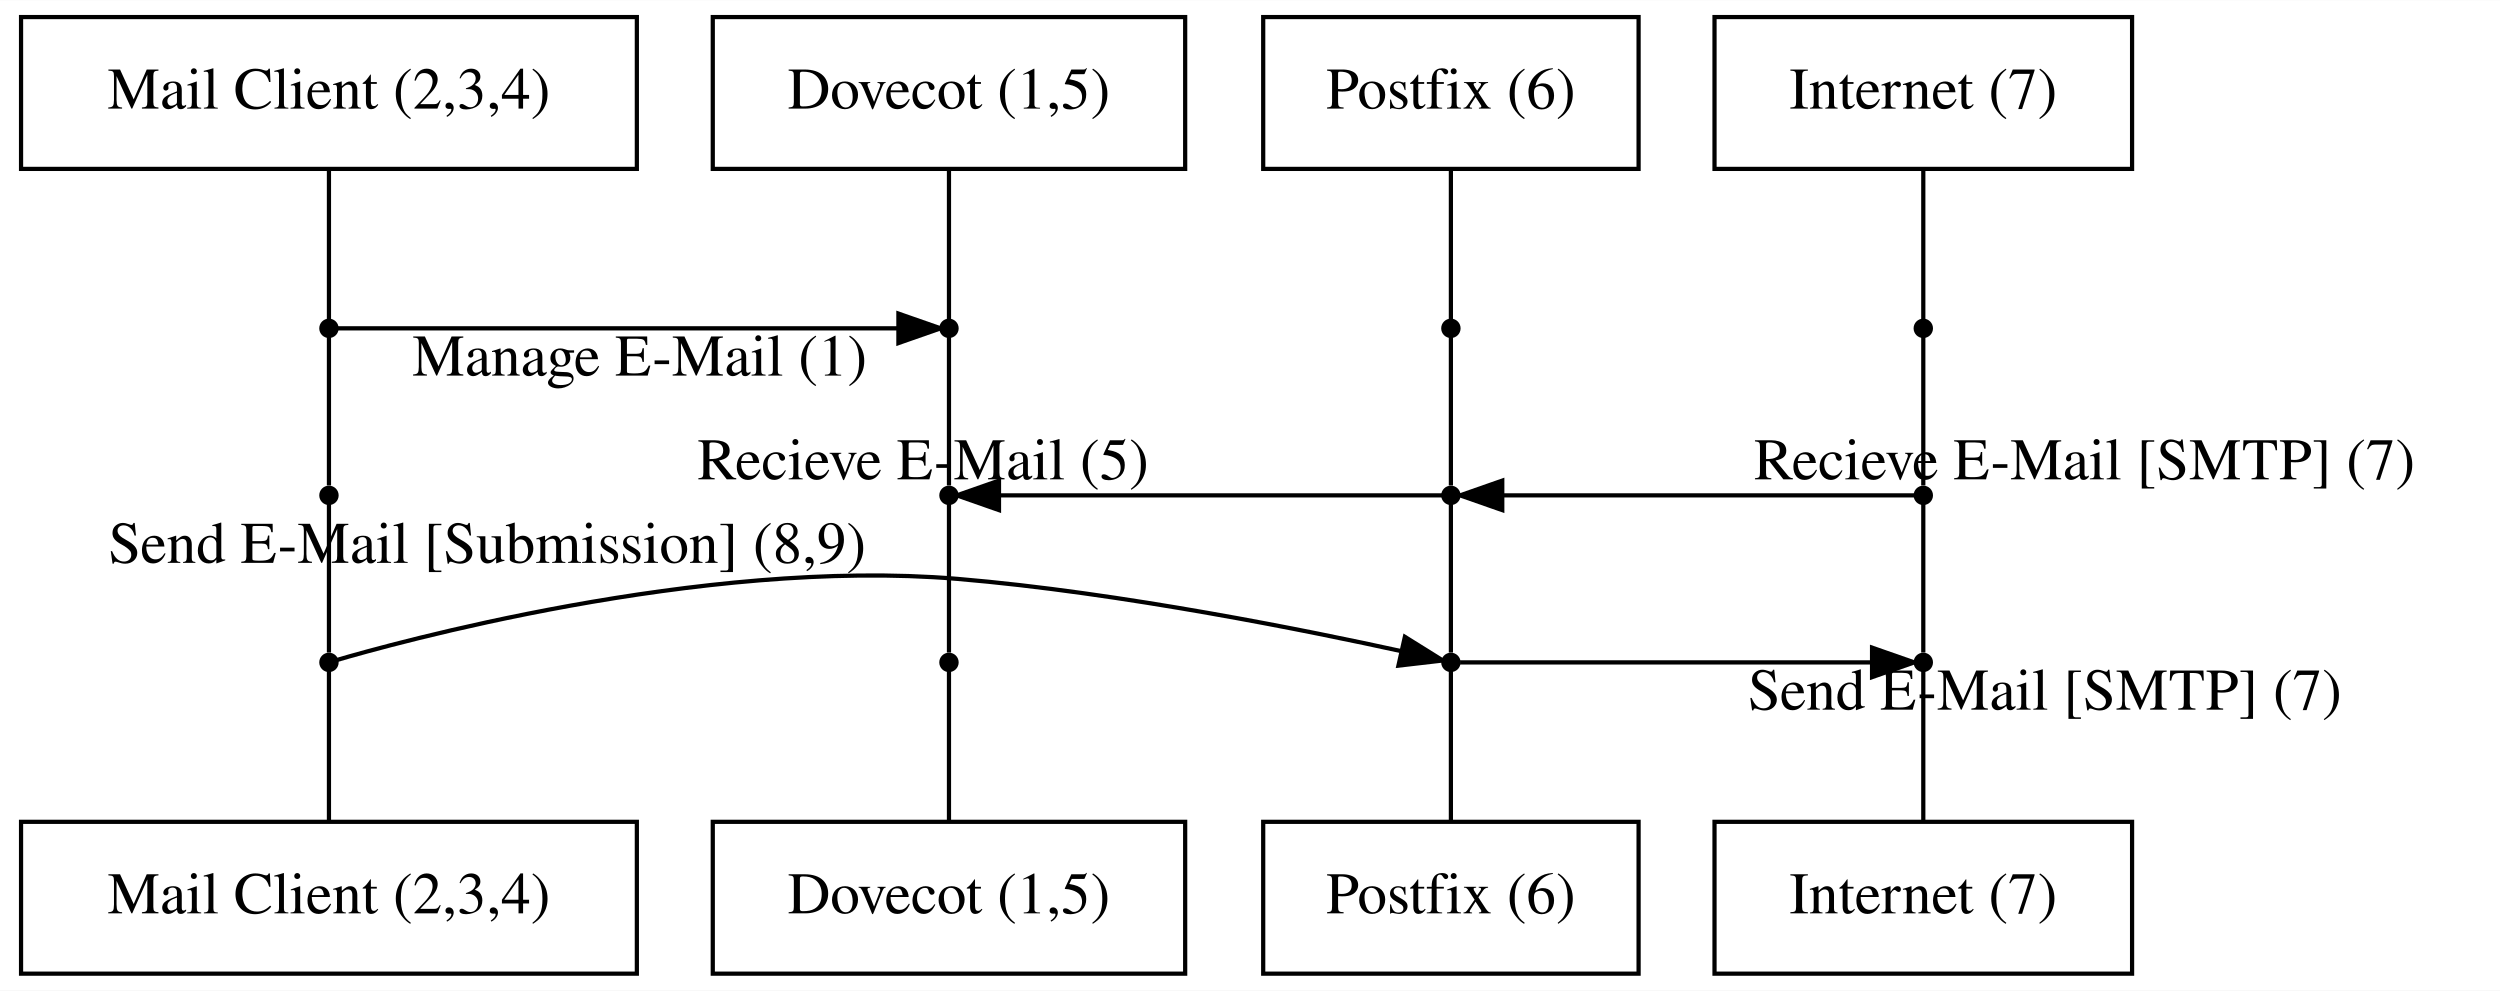
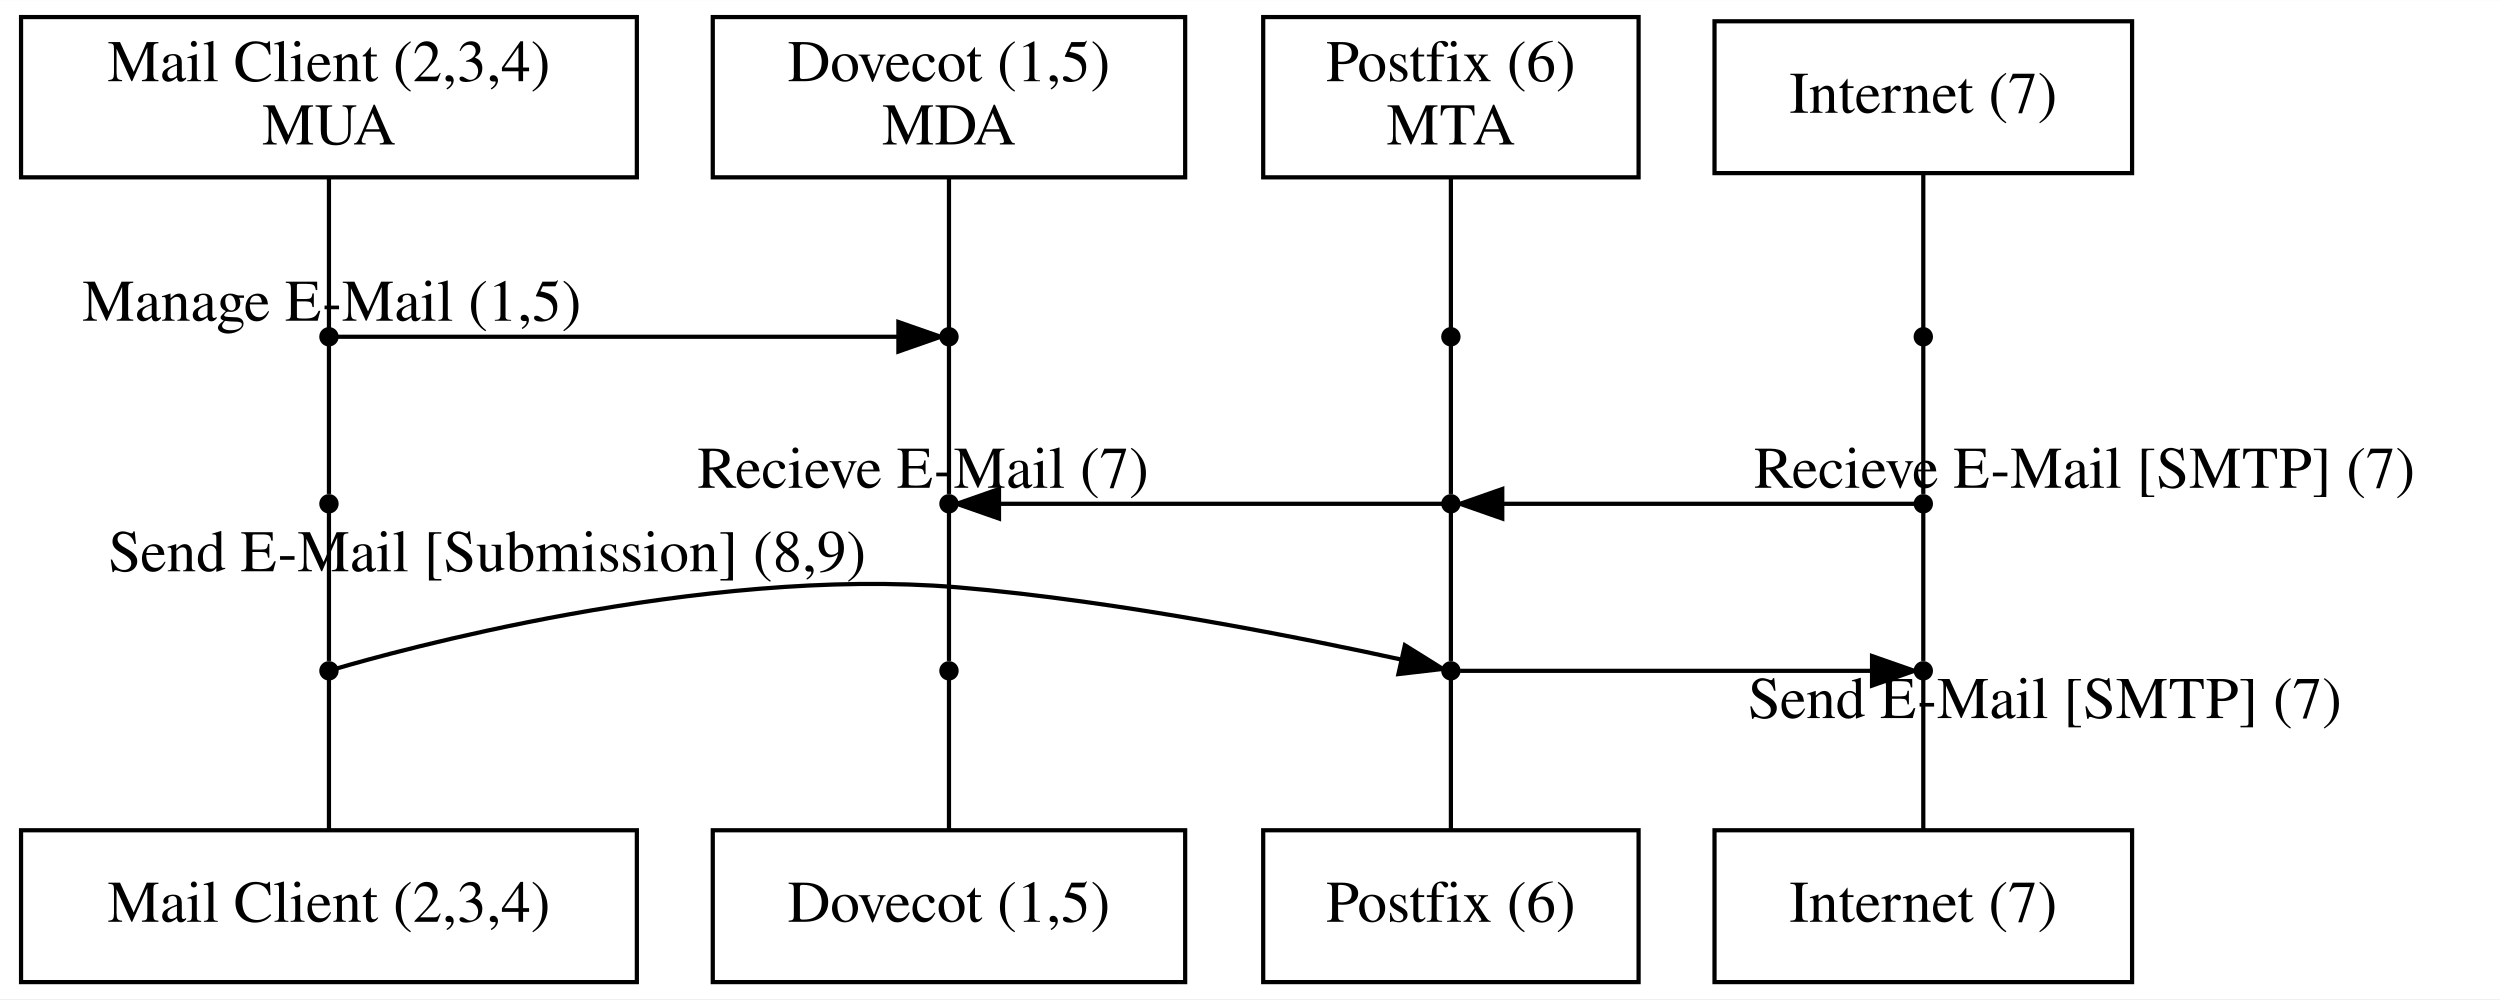
- <svg xmlns="http://www.w3.org/2000/svg" width="593pt" height="235pt" viewBox="0.00 0.00 592.72 234.80">
-   <g id="graph0" class="graph" transform="scale(1 1) rotate(0) translate(4 230.8)">
-     <polygon fill="white" stroke="transparent" points="-4,4 -4,-230.8 588.72,-230.8 588.72,4 -4,4" />
+ <svg xmlns="http://www.w3.org/2000/svg" width="593pt" height="237pt" viewBox="0.00 0.00 592.72 236.80">
+   <g id="graph0" class="graph" transform="scale(1 1) rotate(0) translate(4 232.8)">
+     <polygon fill="white" stroke="transparent" points="-4,4 -4,-232.8 588.72,-232.8 588.72,4 -4,4" />
    <g id="node1" class="node">
-       <polygon fill="none" stroke="black" points="146.99,-226.8 0.99,-226.8 0.99,-190.8 146.99,-190.8 146.99,-226.8" />
-       <text text-anchor="middle" x="73.99" y="-205.1" font-family="Times,serif" font-size="14.00">Mail Client (2,3,4)</text>
+       <polygon fill="none" stroke="black" points="146.99,-228.8 0.99,-228.8 0.99,-190.8 146.99,-190.8 146.99,-228.8" />
+       <text text-anchor="middle" x="73.99" y="-213.6" font-family="Times,serif" font-size="14.00">Mail Client (2,3,4)</text>
+       <text text-anchor="middle" x="73.99" y="-198.6" font-family="Times,serif" font-size="14.00"> MUA</text>
    </g>
    <g id="node2" class="node">
-       <polygon fill="none" stroke="black" points="276.99,-226.8 164.99,-226.8 164.99,-190.8 276.99,-190.8 276.99,-226.8" />
-       <text text-anchor="middle" x="220.99" y="-205.1" font-family="Times,serif" font-size="14.00">Dovecot (1,5)</text>
+       <polygon fill="none" stroke="black" points="276.99,-228.8 164.99,-228.8 164.99,-190.8 276.99,-190.8 276.99,-228.8" />
+       <text text-anchor="middle" x="220.99" y="-213.6" font-family="Times,serif" font-size="14.00">Dovecot (1,5)</text>
+       <text text-anchor="middle" x="220.99" y="-198.6" font-family="Times,serif" font-size="14.00"> MDA</text>
    </g>
    <g id="node9" class="node">
      <ellipse fill="black" stroke="black" cx="73.99" cy="-153" rx="1.8" ry="1.8" />
    </g>
    <g id="edge7" class="edge">
-       <path fill="none" stroke="black" d="M73.99,-190.78C73.99,-176.99 73.99,-159.17 73.99,-154.93" />
+       <path fill="none" stroke="black" d="M73.99,-190.55C73.99,-176.6 73.99,-159.08 73.99,-154.92" />
    </g>
    <g id="node3" class="node">
-       <polygon fill="none" stroke="black" points="384.49,-226.8 295.49,-226.8 295.49,-190.8 384.49,-190.8 384.49,-226.8" />
-       <text text-anchor="middle" x="339.99" y="-205.1" font-family="Times,serif" font-size="14.00">Postfix (6)</text>
+       <polygon fill="none" stroke="black" points="384.49,-228.8 295.49,-228.8 295.49,-190.8 384.49,-190.8 384.49,-228.8" />
+       <text text-anchor="middle" x="339.99" y="-213.6" font-family="Times,serif" font-size="14.00">Postfix (6)</text>
+       <text text-anchor="middle" x="339.99" y="-198.6" font-family="Times,serif" font-size="14.00"> MTA</text>
    </g>
    <g id="node12" class="node">
      <ellipse fill="black" stroke="black" cx="220.99" cy="-153" rx="1.8" ry="1.8" />
    </g>
    <g id="edge11" class="edge">
-       <path fill="none" stroke="black" d="M220.99,-190.78C220.99,-176.99 220.99,-159.17 220.99,-154.93" />
+       <path fill="none" stroke="black" d="M220.99,-190.55C220.99,-176.6 220.99,-159.08 220.99,-154.92" />
    </g>
    <g id="node4" class="node">
-       <polygon fill="none" stroke="black" points="501.49,-226.8 402.49,-226.8 402.49,-190.8 501.49,-190.8 501.49,-226.8" />
-       <text text-anchor="middle" x="451.99" y="-205.1" font-family="Times,serif" font-size="14.00">Internet (7)</text>
+       <polygon fill="none" stroke="black" points="501.49,-227.8 402.49,-227.8 402.49,-191.8 501.49,-191.8 501.49,-227.8" />
+       <text text-anchor="middle" x="451.99" y="-206.1" font-family="Times,serif" font-size="14.00">Internet (7)</text>
    </g>
    <g id="node15" class="node">
      <ellipse fill="black" stroke="black" cx="339.99" cy="-153" rx="1.8" ry="1.8" />
    </g>
    <g id="edge15" class="edge">
-       <path fill="none" stroke="black" d="M339.99,-190.78C339.99,-176.99 339.99,-159.17 339.99,-154.93" />
+       <path fill="none" stroke="black" d="M339.99,-190.55C339.99,-176.6 339.99,-159.08 339.99,-154.92" />
    </g>
    <g id="node18" class="node">
      <ellipse fill="black" stroke="black" cx="451.99" cy="-153" rx="1.8" ry="1.8" />
    </g>
    <g id="edge19" class="edge">
-       <path fill="none" stroke="black" d="M451.99,-190.78C451.99,-176.99 451.99,-159.17 451.99,-154.93" />
+       <path fill="none" stroke="black" d="M451.99,-191.76C451.99,-177.69 451.99,-159.33 451.99,-154.96" />
    </g>
    <g id="node5" class="node">
      <polygon fill="none" stroke="black" points="146.99,-36 0.99,-36 0.99,0 146.99,0 146.99,-36" />
      <text text-anchor="middle" x="73.99" y="-14.3" font-family="Times,serif" font-size="14.00">Mail Client (2,3,4)</text>
    </g>
    <g id="node6" class="node">
      <polygon fill="none" stroke="black" points="276.99,-36 164.99,-36 164.99,0 276.99,0 276.99,-36" />
      <text text-anchor="middle" x="220.99" y="-14.3" font-family="Times,serif" font-size="14.00">Dovecot (1,5)</text>
    </g>
    <g id="node7" class="node">
      <polygon fill="none" stroke="black" points="384.49,-36 295.49,-36 295.49,0 384.49,0 384.49,-36" />
      <text text-anchor="middle" x="339.99" y="-14.3" font-family="Times,serif" font-size="14.00">Postfix (6)</text>
    </g>
    <g id="node8" class="node">
      <polygon fill="none" stroke="black" points="501.49,-36 402.49,-36 402.49,0 501.49,0 501.49,-36" />
      <text text-anchor="middle" x="451.99" y="-14.3" font-family="Times,serif" font-size="14.00">Internet (7)</text>
    </g>
    <g id="node10" class="node">
      <ellipse fill="black" stroke="black" cx="73.99" cy="-113.4" rx="1.8" ry="1.8" />
    </g>
    <g id="edge8" class="edge">
      <path fill="none" stroke="black" d="M73.99,-151.07C73.99,-146 73.99,-121.73 73.99,-115.74" />
    </g>
    <g id="edge23" class="edge">
      <path fill="none" stroke="black" d="M76,-153C120.31,-153 164.63,-153 208.95,-153" />
      <polygon fill="black" stroke="black" points="209,-156.5 219,-153 209,-149.5 209,-156.5" />
-       <text text-anchor="middle" x="147.67" y="-141.8" font-family="Times,serif" font-size="14.00">Manage E-Mail (1)</text>
+       <text text-anchor="middle" x="74.67" y="-156.8" font-family="Times,serif" font-size="14.00">Manage E-Mail (1,5)</text>
    </g>
    <g id="node11" class="node">
      <ellipse fill="black" stroke="black" cx="73.99" cy="-73.8" rx="1.8" ry="1.8" />
    </g>
    <g id="edge9" class="edge">
      <path fill="none" stroke="black" d="M73.99,-111.47C73.99,-106.4 73.99,-82.13 73.99,-76.14" />
    </g>
    <g id="edge10" class="edge">
      <path fill="none" stroke="black" d="M73.99,-71.87C73.99,-67.65 73.99,-50.02 73.99,-36.26" />
    </g>
    <g id="node17" class="node">
      <ellipse fill="black" stroke="black" cx="339.99" cy="-73.8" rx="1.8" ry="1.8" />
    </g>
    <g id="edge26" class="edge">
      <path fill="none" stroke="black" d="M75.75,-74.33C88.04,-77.94 162.14,-98.71 222.99,-93.6 261.9,-90.33 307.34,-81.05 328.3,-76.45" />
      <polygon fill="black" stroke="black" points="329.08,-79.86 338.07,-74.25 327.55,-73.03 329.08,-79.86" />
      <text text-anchor="middle" x="111.5" y="-97.4" font-family="Times,serif" font-size="14.00">Send E-Mail [Submission] (8,9)</text>
    </g>
    <g id="node13" class="node">
      <ellipse fill="black" stroke="black" cx="220.99" cy="-113.4" rx="1.8" ry="1.8" />
    </g>
    <g id="edge12" class="edge">
      <path fill="none" stroke="black" d="M220.99,-151.07C220.99,-146 220.99,-121.73 220.99,-115.74" />
    </g>
    <g id="node14" class="node">
      <ellipse fill="black" stroke="black" cx="220.99" cy="-73.8" rx="1.8" ry="1.8" />
    </g>
    <g id="edge13" class="edge">
      <path fill="none" stroke="black" d="M220.99,-111.47C220.99,-106.4 220.99,-82.13 220.99,-76.14" />
    </g>
    <g id="edge14" class="edge">
      <path fill="none" stroke="black" d="M220.99,-71.87C220.99,-67.65 220.99,-50.02 220.99,-36.26" />
    </g>
    <g id="node16" class="node">
      <ellipse fill="black" stroke="black" cx="339.99" cy="-113.4" rx="1.8" ry="1.8" />
    </g>
    <g id="edge16" class="edge">
      <path fill="none" stroke="black" d="M339.99,-151.07C339.99,-146 339.99,-121.73 339.99,-115.74" />
    </g>
    <g id="edge24" class="edge">
      <path fill="none" stroke="black" d="M338.16,-113.4C303.17,-113.4 268.19,-113.4 233.21,-113.4" />
      <polygon fill="black" stroke="black" points="232.85,-109.9 222.85,-113.4 232.85,-116.9 232.85,-109.9" />
-       <text text-anchor="middle" x="214.85" y="-117.2" font-family="Times,serif" font-size="14.00">Recieve E-Mail (5)</text>
+       <text text-anchor="middle" x="214.85" y="-117.2" font-family="Times,serif" font-size="14.00">Recieve E-Mail (7)</text>
    </g>
    <g id="edge17" class="edge">
      <path fill="none" stroke="black" d="M339.99,-111.47C339.99,-106.4 339.99,-82.13 339.99,-76.14" />
    </g>
    <g id="edge18" class="edge">
      <path fill="none" stroke="black" d="M339.99,-71.87C339.99,-67.65 339.99,-50.02 339.99,-36.26" />
    </g>
    <g id="node20" class="node">
      <ellipse fill="black" stroke="black" cx="451.99" cy="-73.8" rx="1.8" ry="1.8" />
    </g>
    <g id="edge27" class="edge">
      <path fill="none" stroke="black" d="M342.17,-73.8C374.7,-73.8 407.22,-73.8 439.75,-73.8" />
      <polygon fill="black" stroke="black" points="439.84,-77.3 449.84,-73.8 439.84,-70.3 439.84,-77.3" />
      <text text-anchor="middle" x="480.8" y="-62.6" font-family="Times,serif" font-size="14.00">Send E-Mail [SMTP] (7)</text>
    </g>
    <g id="node19" class="node">
      <ellipse fill="black" stroke="black" cx="451.99" cy="-113.4" rx="1.8" ry="1.8" />
    </g>
    <g id="edge20" class="edge">
      <path fill="none" stroke="black" d="M451.99,-151.07C451.99,-146 451.99,-121.73 451.99,-115.74" />
    </g>
    <g id="edge25" class="edge">
      <path fill="none" stroke="black" d="M449.84,-113.4C417.32,-113.4 384.79,-113.4 352.27,-113.4" />
      <polygon fill="black" stroke="black" points="352.17,-109.9 342.17,-113.4 352.17,-116.9 352.17,-109.9" />
      <text text-anchor="middle" x="490.22" y="-117.2" font-family="Times,serif" font-size="14.00">Recieve E-Mail [SMTP] (7)</text>
    </g>
    <g id="edge21" class="edge">
      <path fill="none" stroke="black" d="M451.99,-111.47C451.99,-106.4 451.99,-82.13 451.99,-76.14" />
    </g>
    <g id="edge22" class="edge">
      <path fill="none" stroke="black" d="M451.99,-71.87C451.99,-67.65 451.99,-50.02 451.99,-36.26" />
    </g>
  </g>
</svg>
